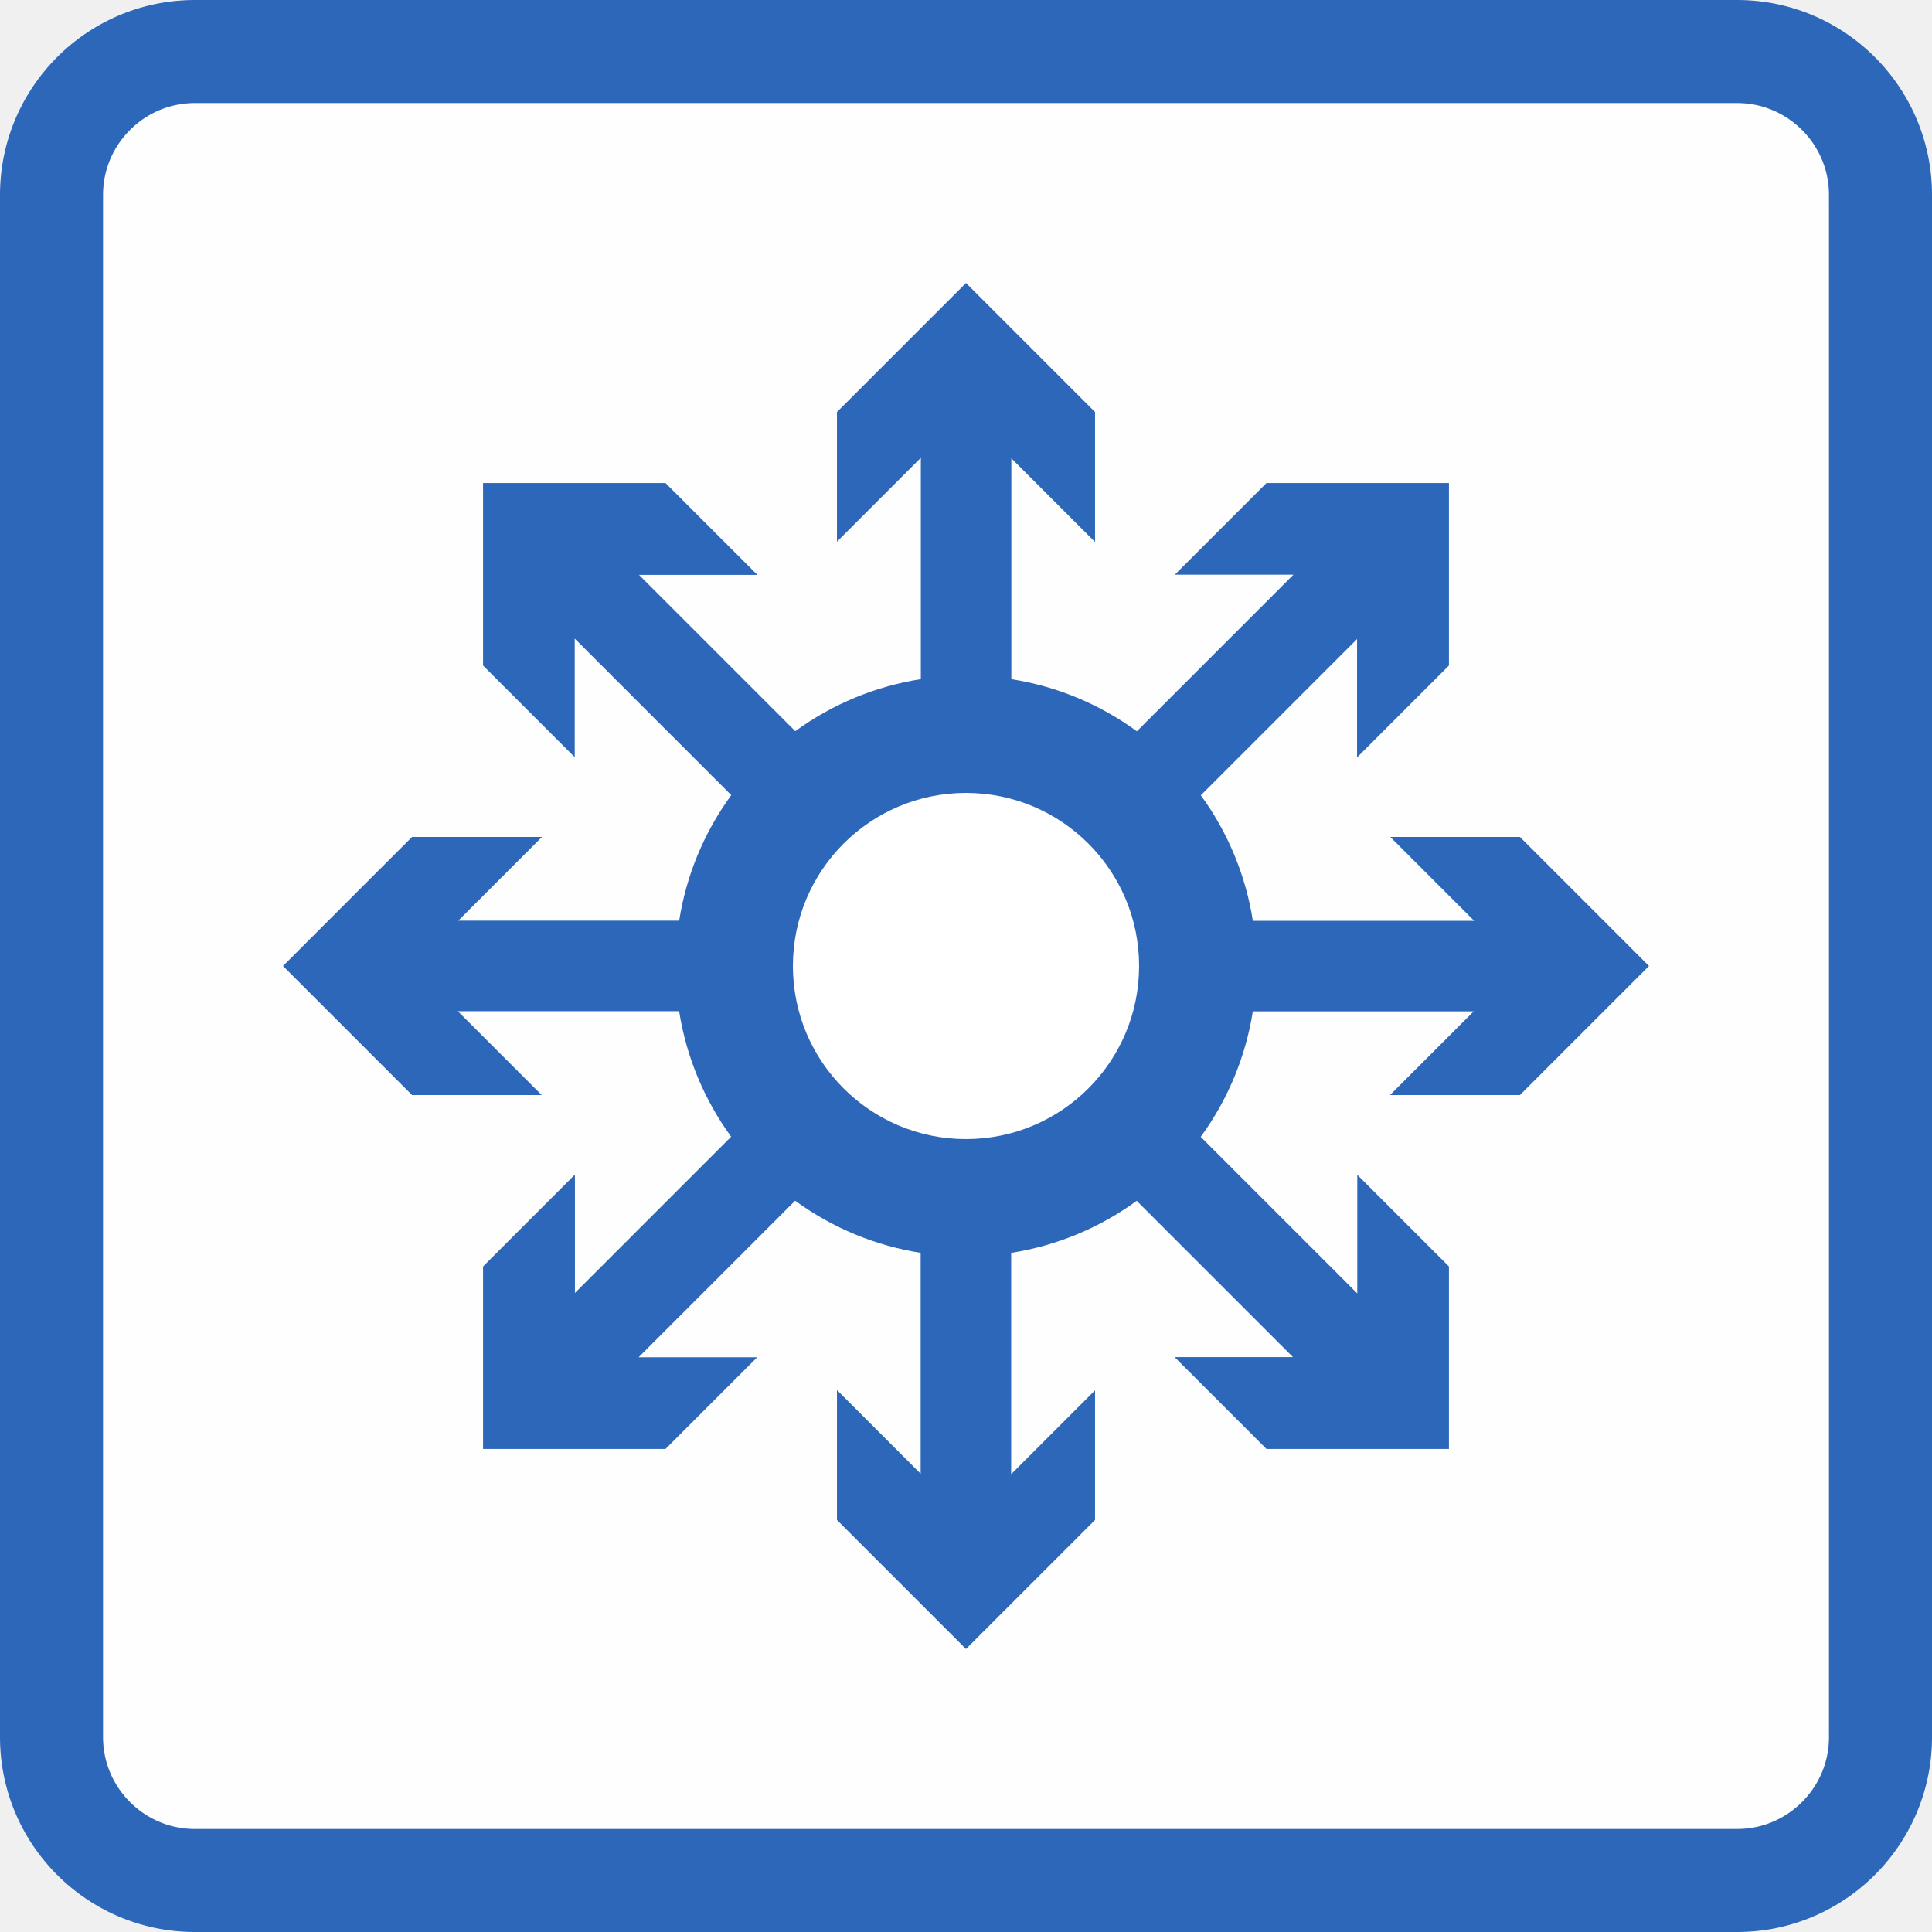
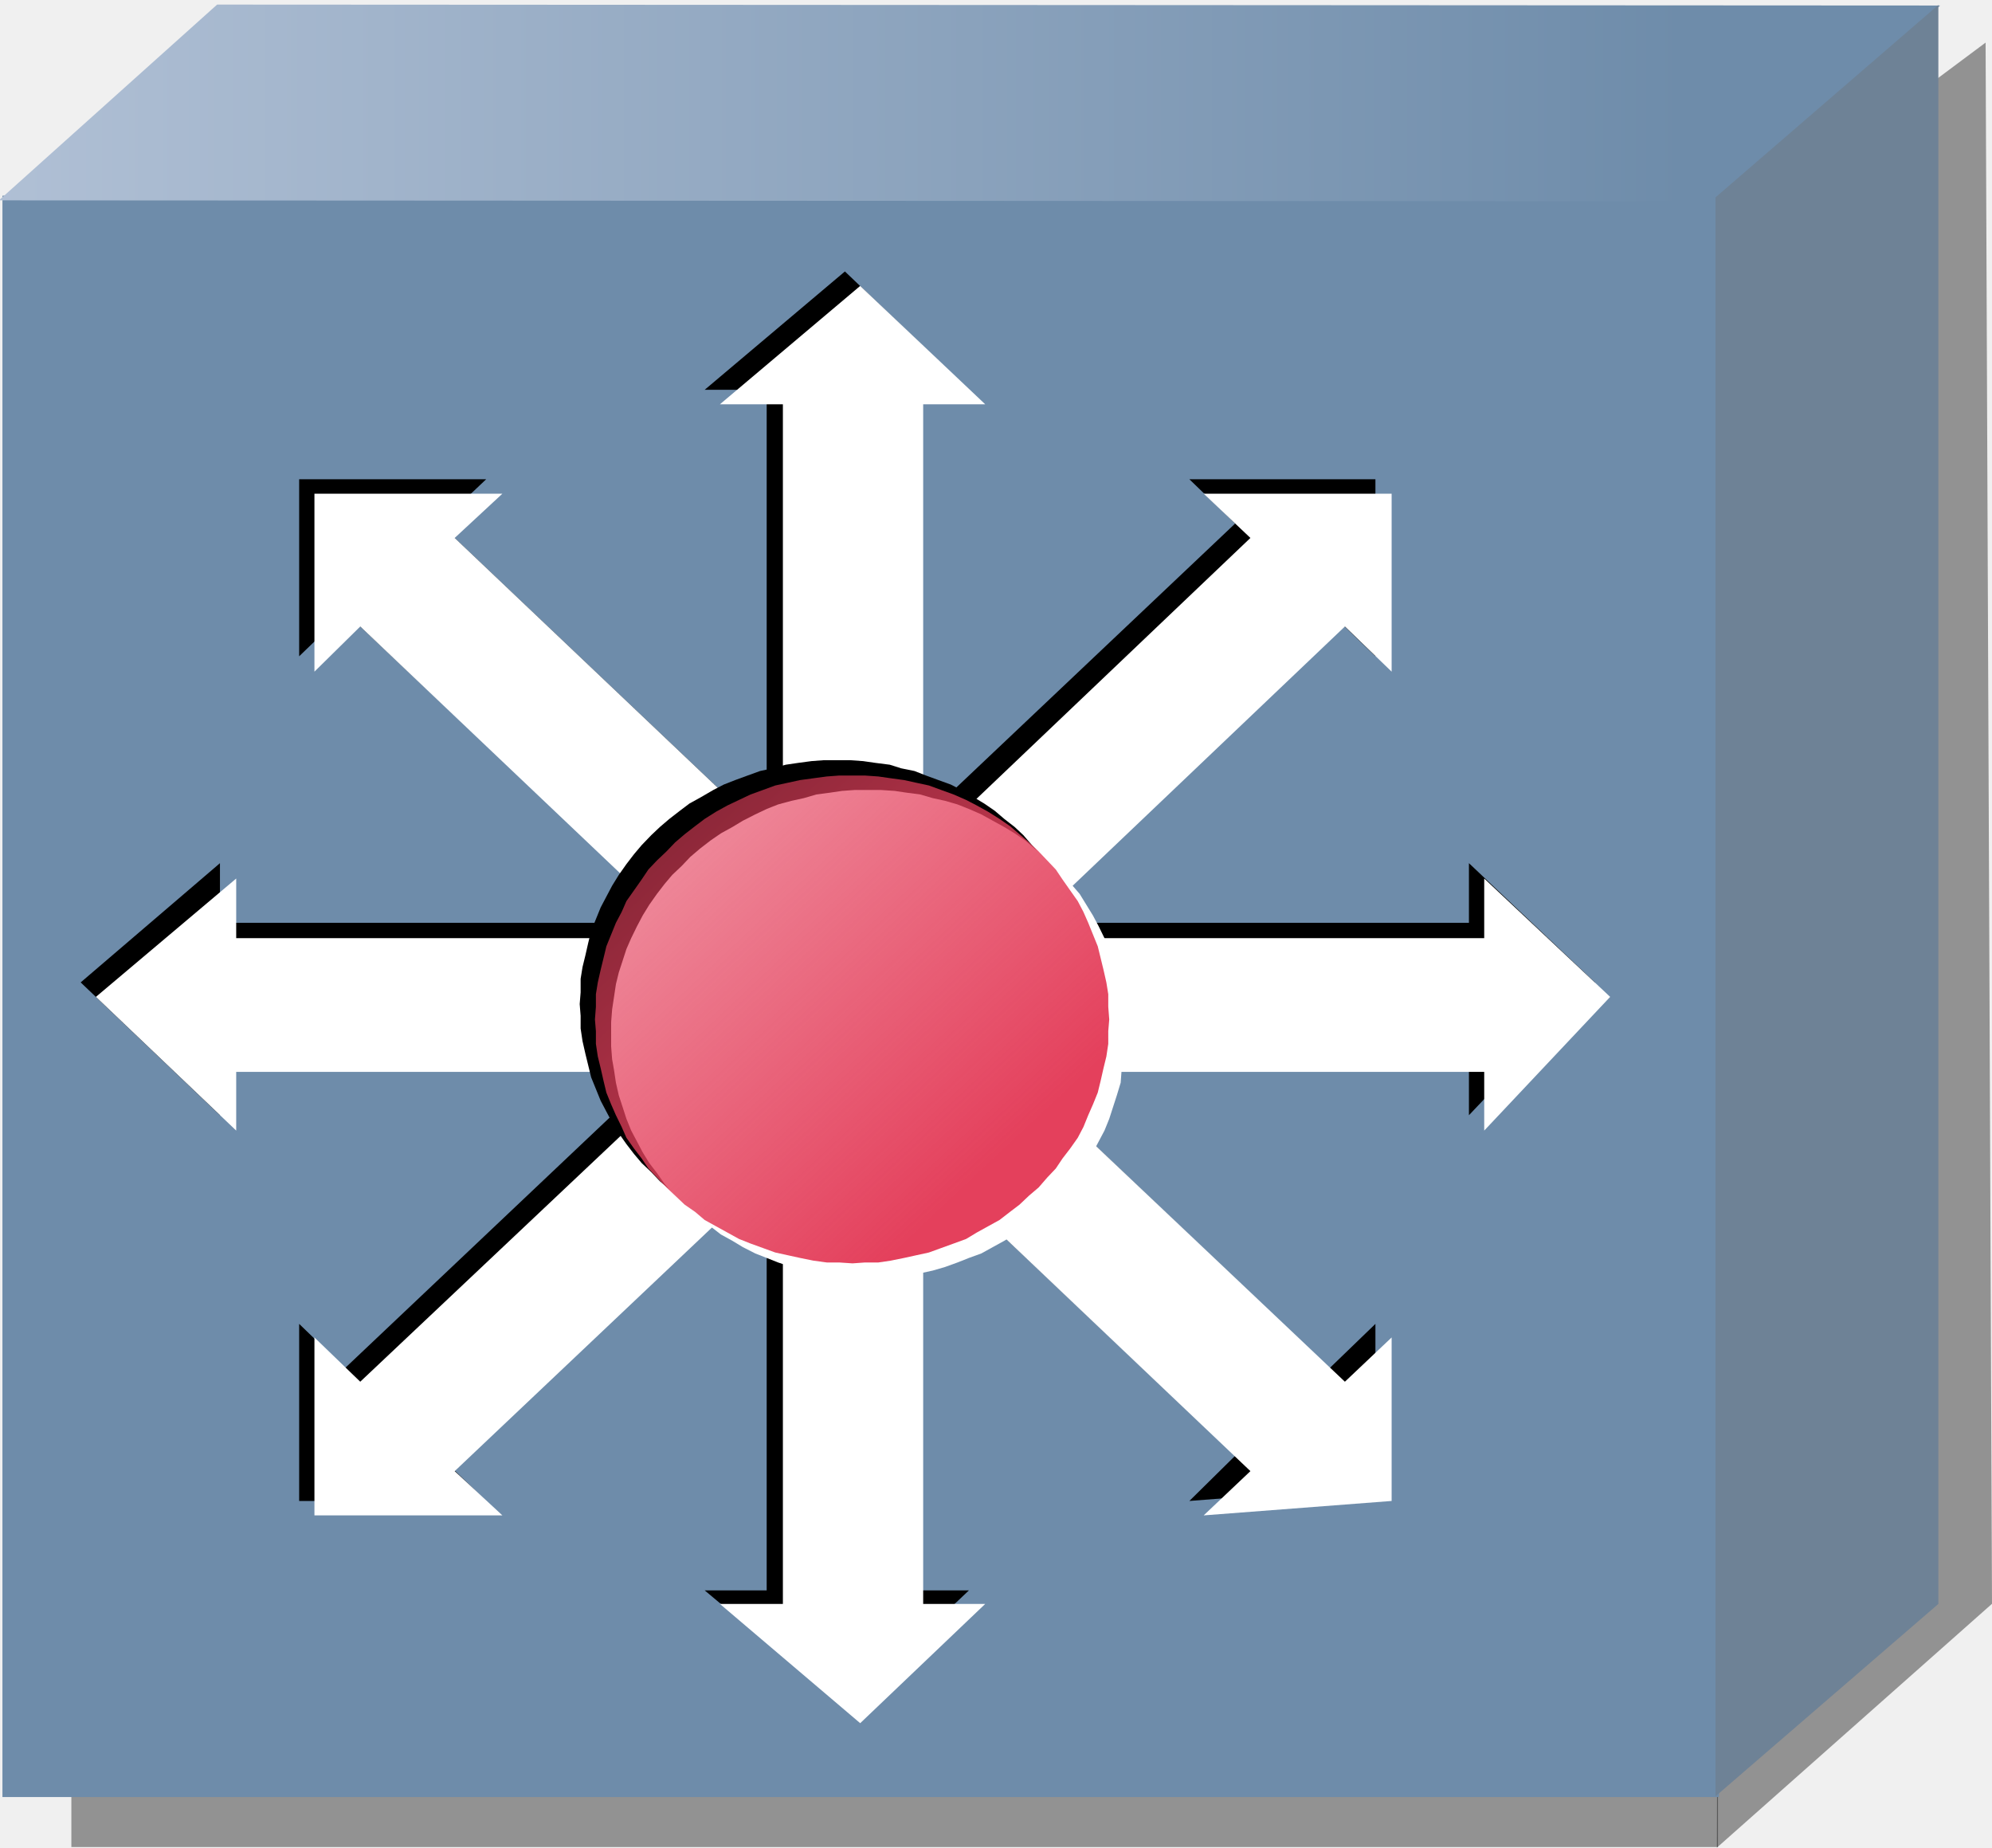
- <svg xmlns="http://www.w3.org/2000/svg" width="60" height="60" viewBox="0 0 300 300" xml:space="preserve" style="fill-rule:evenodd;clip-rule:evenodd;stroke-linejoin:round;stroke-miterlimit:1.414">
-   <path d="M300 30.271C300 13.564 286.436 0 269.729 0H30.271C13.564 0 0 13.564 0 30.271v239.458C0 286.436 13.564 300 30.271 300h239.458C286.436 300 300 286.436 300 269.729V30.271Z" style="fill:#fffefe" />
-   <path d="m269.925.001.195.001.39.008.195.005.194.007.194.008.193.009.386.022.193.013.192.014.192.016.191.016.192.018.191.018.19.02.38.044.19.023.189.025.188.026.189.027.188.028.187.029.188.031.186.031.187.033.186.034.186.035.185.036.185.037.368.078.184.041.183.042.183.043.182.043.364.092.181.047.18.048.181.05.179.05.18.052.179.052.178.054.178.055.177.056.177.057.177.058.176.059.175.06.175.061.175.062.174.063.174.064.173.066.172.066.172.067.172.068.171.07.17.07.17.071.17.073.169.073.168.074.168.076.167.076.167.077.332.158.165.08.165.081.164.083.163.083.163.084.162.085.162.086.161.087.161.088.16.088.159.09.159.091.316.184.157.094.156.094.156.095.155.096.308.196.306.198.152.101.302.204.15.104.149.104.149.105.148.106.294.214.146.109.145.109.145.111.144.111.143.112.143.113.142.113.282.23.139.116.14.117.276.236.137.12.136.12.135.121.135.122.134.122.134.124.132.124.132.125.131.125.26.254.129.128.128.129.254.26.125.131.125.132.124.132.124.134.122.134.122.135.121.135.12.136.12.137.236.276.117.14.116.139.23.282.113.142.113.143.112.143.111.144.111.145.109.145.109.146.214.294.106.148.105.149.104.149.104.15.204.302.101.152.198.306.196.308.096.155.095.156.094.156.094.157.184.316.091.159.09.159.088.16.088.161.087.161.086.162.085.162.084.163.083.163.083.164.081.165.08.165.158.332.077.167.076.167.076.168.074.168.073.169.073.17.071.17.07.17.07.171.068.172.067.172.066.172.066.173.064.174.063.174.062.175.061.175.06.175.059.176.058.177.057.177.056.177.055.178.054.178.052.179.052.18.05.179.05.181.048.18.047.181.092.364.043.182.043.183.042.183.041.184.078.368.037.185.036.185.035.186.034.186.033.187.031.186.031.188.029.187.028.188.027.189.026.188.025.189.023.19.044.38.02.19.018.191.018.192.016.191.016.192.014.192.013.193.022.386.009.193.008.194.007.194.005.195.008.39.002.391v239.458l-.001.196-.001.195-.004.195-.004.195-.005.195-.007.194-.008.194-.009.193-.011.193-.011.193-.013.193-.014.192-.016.192-.016.191-.018.192-.018.191-.02.19-.022.19-.022.19-.023.19-.025.189-.026.188-.027.189-.028.188-.029.187-.031.188-.031.186-.033.187-.034.186-.035.186-.036.185-.037.185-.039.184-.039.184-.041.184-.042.183-.043.183-.043.182-.046.182-.046.182-.047.181-.048.18-.05.181-.05.179-.052.18-.052.179-.054.178-.055.178-.056.177-.057.177-.058.177-.059.176-.06.175-.061.175-.062.175-.063.174-.064.174-.066.173-.066.172-.067.172-.068.172-.07.171-.07.17-.071.17-.073.17-.073.169-.074.168-.076.168-.076.167-.077.167-.079.166-.079.166-.08.165-.081.165-.083.164-.083.163-.084.163-.085.162-.086.162-.087.161-.088.161-.088.16-.09.159-.091.159-.092.158-.092.158-.094.157-.094.156-.095.156-.096.155-.098.154-.098.154-.099.153-.099.153-.101.152-.102.151-.102.151-.104.15-.104.149-.105.149-.106.148-.107.147-.107.147-.109.146-.109.145-.111.145-.111.144-.112.143-.113.143-.113.142-.115.141-.115.141-.116.139-.117.14-.118.138-.118.138-.12.137-.12.136-.121.135-.122.135-.122.134-.124.134-.124.132-.125.132-.125.131-.127.13-.127.13-.128.129-.129.128-.13.127-.13.127-.131.125-.132.125-.132.124-.134.124-.134.122-.135.122-.135.121-.136.12-.137.12-.138.118-.138.118-.14.117-.139.116-.141.115-.141.115-.142.113-.143.113-.143.112-.144.111-.145.111-.145.109-.146.109-.147.107-.147.107-.148.106-.149.105-.149.104-.15.104-.151.102-.151.102-.152.101-.153.099-.153.099-.154.098-.154.098-.155.096-.156.095-.156.094-.157.094-.158.092-.158.092-.159.091-.159.09-.16.088-.161.088-.161.087-.162.086-.162.085-.163.084-.163.083-.164.083-.165.081-.165.08-.166.079-.166.079-.167.077-.167.076-.168.076-.168.074-.169.073-.17.073-.17.071-.17.07-.171.07-.172.068-.172.067-.172.066-.173.066-.174.064-.174.063-.175.062-.175.061-.175.06-.176.059-.177.058-.177.057-.177.056-.178.055-.178.054-.179.052-.18.052-.179.05-.181.05-.18.048-.181.047-.182.046-.182.046-.182.043-.183.043-.183.042-.184.041-.184.039-.184.039-.185.037-.185.036-.186.035-.186.034-.187.033-.186.031-.188.031-.187.029-.188.028-.189.027-.188.026-.189.025-.19.023-.19.022-.19.022-.19.02-.191.018-.192.018-.191.016-.192.016-.192.014-.193.013-.193.011-.193.011-.193.009-.194.008-.194.007-.195.005-.195.004-.195.004-.195.001-.196.001H30.271l-.196-.001-.195-.001-.195-.004-.195-.004-.195-.005-.194-.007-.194-.008-.193-.009-.193-.011-.193-.011-.193-.013-.192-.014-.192-.016-.191-.016-.192-.018-.191-.018-.19-.02-.19-.022-.19-.022-.19-.023-.189-.025-.188-.026-.189-.027-.188-.028-.187-.029-.188-.031-.186-.031-.187-.033-.186-.034-.186-.035-.185-.036-.185-.037-.184-.039-.184-.039-.184-.041-.183-.042-.183-.043-.182-.043-.182-.046-.182-.046-.181-.047-.18-.048-.181-.05-.179-.05-.18-.052-.179-.052-.178-.054-.178-.055-.177-.056-.177-.057-.177-.058-.176-.059-.175-.06-.175-.061-.175-.062-.174-.063-.174-.064-.173-.066-.172-.066-.172-.067-.172-.068-.171-.07-.17-.07-.17-.071-.17-.073-.169-.073-.168-.074-.168-.076-.167-.076-.167-.077-.166-.079-.166-.079-.165-.08-.165-.081-.164-.083-.163-.083-.163-.084-.162-.085-.162-.086-.161-.087-.161-.088-.16-.088-.159-.09-.159-.091-.158-.092-.158-.092-.157-.094-.156-.094-.156-.095-.155-.096-.154-.098-.154-.098-.153-.099-.153-.099-.152-.101-.151-.102-.151-.102-.15-.104-.149-.104-.149-.105-.148-.106-.147-.107-.147-.107-.146-.109-.145-.109-.145-.111-.144-.111-.143-.112-.143-.113-.142-.113-.141-.115-.141-.115-.139-.116-.14-.117-.138-.118-.138-.118-.137-.12-.136-.12-.135-.121-.135-.122-.134-.122-.134-.124-.132-.124-.132-.125-.131-.125-.13-.127-.13-.127-.129-.128-.128-.129-.127-.13-.127-.13-.125-.131-.125-.132-.124-.132-.124-.134-.122-.134-.122-.135-.121-.135-.12-.136-.12-.137-.118-.138-.118-.138-.117-.14-.116-.139-.115-.141-.115-.141-.113-.142-.113-.143-.112-.143-.111-.144-.111-.145-.109-.145-.109-.146-.107-.147-.107-.147-.106-.148-.105-.149-.104-.149-.104-.15-.102-.151-.102-.151-.101-.152-.099-.153-.099-.153-.098-.154-.098-.154-.096-.155-.095-.156-.094-.156-.094-.157-.092-.158-.092-.158-.091-.159-.09-.159-.088-.16-.088-.161-.087-.161-.086-.162-.085-.162-.084-.163-.083-.163-.083-.164-.081-.165-.08-.165-.079-.166-.079-.166-.077-.167-.076-.167-.076-.168-.074-.168-.073-.169-.073-.17-.071-.17-.07-.17-.07-.171-.068-.172-.067-.172-.066-.172-.066-.173-.064-.174-.063-.174-.062-.175-.061-.175-.06-.175-.059-.176-.058-.177-.057-.177-.056-.177-.055-.178-.054-.178-.052-.179-.052-.18-.05-.179-.05-.181-.048-.18-.047-.181-.046-.182-.046-.182-.043-.182-.043-.183-.042-.183-.041-.184-.039-.184-.039-.184-.037-.185-.036-.185-.035-.186-.034-.186-.033-.187-.031-.186-.031-.188-.029-.187-.028-.188-.027-.189-.026-.188-.025-.189-.023-.19-.022-.19-.022-.19-.02-.19-.018-.191-.018-.192-.016-.191-.016-.192-.014-.192-.013-.193-.011-.193-.011-.193-.009-.193-.008-.194-.007-.194-.005-.195-.004-.195-.004-.195-.001-.195-.001-.196V30.271l.001-.196.001-.195.004-.195.004-.195.005-.195.007-.194.008-.194.009-.193.011-.193.011-.193.013-.193.014-.192.016-.192.016-.191.018-.192.018-.191.02-.19.022-.19.022-.19.023-.19.025-.189.026-.188.027-.189.028-.188.029-.187.031-.188.031-.186.033-.187.034-.186.035-.186.036-.185.037-.185.039-.184.039-.184.041-.184.042-.183.043-.183.043-.182.046-.182.046-.182.047-.181.048-.18.05-.181.05-.179.052-.18.052-.179.054-.178.055-.178.056-.177.057-.177.058-.177.059-.176.06-.175.061-.175.062-.175.063-.174.064-.174.066-.173.066-.172.067-.172.068-.172.07-.171.07-.17.071-.17.073-.17.073-.169.074-.168.076-.168.076-.167.077-.167.079-.166.079-.166.08-.165.081-.165.083-.164.083-.163.084-.163.085-.162.086-.162.087-.161.088-.161.088-.16.09-.159.091-.159.092-.158.092-.158.094-.157.094-.156.095-.156.096-.155.098-.154.098-.154.099-.153.099-.153.101-.152.102-.151.102-.151.104-.15.104-.149.105-.149.106-.148.107-.147.107-.147.109-.146.109-.145.111-.145.111-.144.112-.143.113-.143.113-.142.115-.141.115-.141.116-.139.117-.14.118-.138.118-.138.12-.137.12-.136.121-.135.122-.135.122-.134.124-.134.124-.132.125-.132.125-.131.127-.13.127-.13.128-.129.129-.128.13-.127.13-.127.131-.125.132-.125.132-.124.134-.124.134-.122.135-.122.135-.121.136-.12.137-.12.138-.118.138-.118.14-.117.139-.116.141-.115.141-.115.142-.113.143-.113.143-.112.144-.111.145-.111.145-.109.146-.109.147-.107.147-.107.148-.106.149-.105.149-.104.15-.104.151-.102.151-.102.152-.101.153-.099.153-.099.154-.098.154-.098.155-.096.156-.095.156-.094.157-.094.158-.092.158-.092.159-.091.159-.09.16-.088.161-.088.161-.087.162-.086.162-.085.163-.084.163-.083.164-.083.165-.081.165-.08.166-.079.166-.079.167-.077.167-.076.168-.076.168-.074.169-.073.17-.073.17-.071.17-.07.171-.07.172-.068.172-.067.172-.066.173-.066.174-.064.174-.063.175-.062.175-.061.175-.06.176-.059.177-.058.177-.057.177-.056.178-.055.178-.054.179-.052.18-.052.179-.05.181-.05.18-.048.181-.047.182-.046.182-.046.182-.043.183-.043.183-.042.184-.041.184-.039.184-.039.185-.037.185-.036.186-.035.186-.034.187-.033.186-.031.188-.031.187-.029.188-.028.189-.027.188-.026.189-.025.19-.023.19-.022.19-.022.19-.02.191-.018.192-.018.191-.016.192-.016.192-.014.193-.013.193-.011.193-.011.193-.009.194-.008.194-.007.195-.005.195-.004.195-.004.195-.001.196-.001h239.458l.196.001ZM30.296 16h-.12l-.093.001-.094.002-.093.002-.093.002-.093.004-.093.004-.092.004-.092.005-.092.005-.091.007-.091.006-.091.007-.091.008-.091.009-.09.008-.09.01-.09.01-.089.01-.089.011-.09.012-.088.012-.089.013-.088.013-.088.014-.088.014-.088.015-.087.015-.088.016-.087.017-.086.017-.087.017-.086.018-.086.018-.086.019-.086.02-.085.02-.085.021-.085.021-.085.021-.085.022-.084.023-.084.023-.084.023-.084.025-.084.024-.083.025-.083.026-.083.026-.082.026-.083.028-.082.027-.082.028-.082.029-.081.029-.082.029-.081.03-.081.031-.081.031-.08.031-.08.032-.08.033-.08.033-.08.033-.079.034-.079.034-.079.035-.079.035-.078.036-.078.036-.078.037-.078.037-.078.038-.077.038-.077.039-.077.039-.076.039-.077.04-.076.041-.076.041-.075.041-.075.042-.075.042-.075.043-.075.043-.074.044-.074.044-.074.044-.073.045-.073.046-.073.045-.073.047-.072.046-.073.048-.071.047-.072.048-.071.049-.071.049-.071.049-.07.05-.07.05-.07.051-.07.051-.069.051-.069.052-.068.052-.069.053-.068.053-.067.053-.068.054-.067.055-.066.054-.067.056-.066.055-.066.056-.065.056-.065.057-.065.057-.064.058-.064.057-.064.059-.063.058-.063.059-.063.06-.062.06-.062.06-.062.06-.061.061-.061.061-.06.062-.06.062-.06.062-.06.063-.059.063-.058.063-.059.064-.057.064-.058.064-.057.065-.057.065-.056.065-.056.066-.055.066-.056.067-.054.066-.055.067-.054.068-.053.067-.053.068-.053.069-.052.068-.052.069-.051.069-.051.07-.051.07-.05.07-.05.07-.049.071-.049.071-.049.071-.048.072-.047.071-.048.073-.046.072-.047.073-.045.073-.046.073-.045.073-.044.074-.044.074-.044.074-.043.075-.043.075-.042.075-.042.075-.041.075-.041.076-.041.076-.04.077-.039.076-.039.077-.039.077-.038.077-.038.078-.037.078-.037.078-.036.078-.036.078-.035.079-.035.079-.034.079-.034.079-.033.08-.033.08-.033.08-.032.08-.031.08-.031.081-.031.081-.03.081-.029.082-.029.081-.029.082-.028.082-.027.082-.028.083-.026.082-.026.083-.026.083-.025.083-.024.084-.025.084-.023.084-.023.084-.023.084-.022.085-.021.085-.021.085-.021.085-.02.085-.02.086-.019.086-.018.086-.018.086-.017.087-.017.086-.017.087-.016.088-.015.087-.015.088-.014.088-.014.088-.013.088-.013.089-.012.088-.012.09-.011.089-.01.089-.01.09-.01.09-.008.09-.009.091-.008.091-.007.091-.006.091-.007.091-.005.092-.005.092-.004.092-.004.093-.004.093-.002.093-.002.093-.002.094-.001.093v239.648l.001.093.004.187.002.093.008.186.004.092.01.184.007.091.006.091.007.091.008.091.009.091.008.09.02.18.01.089.011.089.012.09.012.088.013.089.013.088.028.176.015.088.015.087.016.087.051.261.018.086.019.086.018.086.02.086.02.085.021.085.021.086.021.084.022.085.069.252.025.084.024.084.025.083.078.249.028.082.027.082.028.082.029.082.029.081.029.082.03.081.062.162.031.08.032.08.099.24.034.08.034.078.07.158.072.156.074.156.038.078.038.077.117.231.04.076.04.075.041.076.042.077.042.074.042.075.043.075.043.074.044.075.088.148.09.146.047.074.092.144.048.073.048.072.047.071.049.071.048.071.05.071.05.07.05.071.051.069.05.069.052.07.052.069.052.068.053.069.053.068.053.067.055.068.054.067.055.067.054.065.056.067.056.066.056.065.114.13.057.064.058.064.118.128.059.062.058.062.061.064.06.061.06.062.122.122.062.061.061.059.126.12.063.059.063.058.064.059.064.057.064.058.13.114.065.056.066.056.066.055.067.056.066.054.068.055.067.054.067.053.136.106.068.052.07.052.069.052.069.05.071.051.14.1.071.05.071.048.071.049.071.048.073.047.072.048.072.047.072.045.073.046.074.046.073.045.074.044.074.045.148.086.076.043.074.042.075.042.152.082.077.041.076.04.077.039.076.04.231.114.078.037.078.036.079.037.079.036.156.07.079.034.08.034.081.034.078.032.081.033.081.032.079.031.162.062.082.03.081.029.08.029.083.029.164.056.083.027.164.052.085.026.083.025.082.024.084.024.085.024.168.046.085.022.086.022.083.02.086.021.085.02.085.019.087.02.172.036.086.017.088.017.087.017.087.016.174.03.088.014.089.014.176.026.091.012.088.012.089.011.089.01.18.02.09.008.09.009.091.008.184.014.091.006.09.005.093.005.093.004.092.004.093.004.092.002.188.004.093.001h239.648l.093-.001.094-.002.094-.002.092-.002.093-.004.092-.004.093-.004.093-.005.09-.005.091-.006.092-.007.092-.007.091-.008.09-.009.09-.008.09-.01.09-.01.089-.01.089-.011.088-.012.091-.012.088-.013.088-.013.089-.014.088-.014.087-.015.087-.015.087-.016.087-.017.088-.017.086-.017.086-.018.086-.018.087-.02.085-.019.085-.02.086-.021.084-.02.085-.022.085-.022.084-.023.084-.023.085-.024.084-.024.082-.024.083-.025.085-.026.082-.026.082-.026.083-.028.082-.027.082-.028.082-.029.081-.029.081-.029.082-.03.081-.031.081-.031.079-.031.081-.032.081-.033.078-.032.081-.034.081-.034.077-.034.078-.035.079-.035.079-.036.079-.036.078-.037.078-.037.077-.038.076-.038.078-.039.077-.039.076-.039.077-.04.075-.04.076-.041.077-.043.074-.041.075-.042.076-.043.074-.043.074-.043.074-.045.074-.044.073-.045.073-.046.074-.046.072-.045.071-.047.074-.048.072-.048.071-.047.071-.049.07-.048.072-.05.07-.05.071-.05.07-.051.068-.05.07-.052.07-.053.067-.051.069-.053.068-.053.067-.053.067-.054.068-.055.067-.055.065-.054.067-.057.066-.055.065-.056.065-.057.064-.057.065-.058.064-.057.064-.059.064-.059.062-.058.063-.06.063-.06.061-.059.062-.061.061-.061.061-.061.061-.062.059-.061.06-.063.06-.063.058-.062.059-.064.059-.064.057-.064.058-.065.057-.064.057-.065.056-.065.055-.066.057-.067.054-.065.055-.067.055-.068.054-.067.053-.067.053-.068.053-.069.051-.067.053-.07.052-.07.05-.068.051-.07.05-.071.05-.07.05-.072.048-.07.049-.071.047-.071.048-.072.048-.074.047-.071.045-.072.046-.074.046-.073.045-.073.044-.074.045-.074.043-.074.043-.074.043-.076.042-.075.041-.074.043-.077.041-.076.04-.075.04-.077.039-.076.039-.077.039-.078.038-.076.038-.077.037-.078.037-.078.036-.079.036-.079.035-.079.035-.078.034-.077.034-.081.034-.081.032-.078.033-.081.032-.081.031-.079.031-.081.031-.081.03-.082.029-.081.029-.081.029-.082.028-.082.027-.082.028-.083.026-.082.026-.082.026-.085.025-.083.024-.082.024-.084.024-.085.023-.084.023-.084.022-.085.022-.085.02-.084.021-.086.02-.085.019-.085.02-.087.018-.086.018-.086.017-.086.017-.088.017-.087.016-.087.015-.087.015-.087.014-.088.014-.089.013-.088.013-.088.012-.091.012-.088.011-.089.01-.089.01-.09.01-.09.008-.09.009-.09.008-.091.007-.092.007-.092.006-.091.005-.09.005-.093.004-.093.004-.092.004-.093.002-.092.002-.094.002-.094.001-.093V30.176l-.001-.093-.002-.094-.002-.094-.002-.092-.004-.093-.004-.092-.004-.093-.005-.093-.005-.09-.006-.091-.007-.092-.007-.092-.008-.091-.009-.09-.008-.09-.01-.09-.01-.09-.01-.089-.011-.089-.012-.088-.012-.091-.013-.088-.013-.088-.014-.089-.014-.088-.015-.087-.015-.087-.016-.087-.017-.087-.017-.088-.017-.086-.018-.086-.018-.086-.02-.087-.019-.085-.02-.085-.021-.086-.02-.083-.022-.086-.022-.085-.023-.084-.023-.084-.024-.085-.024-.084-.024-.082-.025-.083-.026-.085-.026-.082-.026-.082-.027-.083-.028-.082-.028-.082-.029-.083-.029-.08-.029-.081-.03-.082-.031-.081-.031-.081-.031-.079-.032-.081-.033-.081-.032-.078-.034-.081-.034-.08-.034-.079-.035-.078-.035-.078-.036-.079-.037-.079-.036-.078-.037-.078-.038-.077-.038-.077-.038-.077-.04-.076-.039-.077-.04-.076-.041-.077-.041-.076-.041-.076-.042-.075-.042-.074-.043-.076-.043-.074-.043-.074-.045-.074-.044-.074-.045-.073-.046-.074-.046-.073-.045-.072-.047-.072-.048-.072-.047-.073-.048-.071-.049-.071-.048-.071-.05-.071-.05-.07-.05-.07-.051-.071-.05-.069-.052-.069-.052-.07-.052-.068-.053-.068-.053-.068-.053-.067-.054-.067-.055-.068-.054-.066-.056-.067-.055-.066-.056-.066-.056-.065-.057-.065-.057-.065-.058-.064-.057-.064-.059-.064-.058-.063-.059-.063-.06-.063-.06-.063-.059-.061-.061-.062-.061-.061-.061-.061-.062-.06-.061-.06-.064-.061-.062-.058-.062-.059-.064-.059-.064-.059-.064-.058-.064-.057-.065-.057-.065-.057-.065-.056-.066-.056-.067-.056-.065-.054-.067-.055-.067-.054-.068-.055-.067-.053-.068-.053-.069-.053-.068-.052-.069-.052-.07-.052-.069-.05-.069-.051-.071-.05-.07-.05-.071-.05-.071-.048-.071-.049-.071-.047-.072-.048-.073-.048-.072-.046-.072-.046-.074-.047-.073-.045-.073-.045-.074-.044-.074-.044-.075-.044-.074-.043-.075-.043-.075-.042-.074-.042-.077-.042-.076-.041-.075-.04-.076-.04-.077-.039-.077-.039-.077-.039-.077-.038-.078-.038-.078-.037-.078-.037-.078-.036-.078-.036-.079-.035-.079-.035-.078-.034-.08-.034-.08-.033-.08-.033-.08-.033-.08-.032-.08-.031-.081-.031-.081-.031-.081-.03-.082-.029-.081-.029-.082-.029-.082-.028-.082-.027-.082-.028-.083-.026-.083-.026-.083-.026-.083-.025-.084-.024-.084-.025-.084-.023-.084-.023-.084-.023-.085-.022-.084-.021-.086-.021-.085-.021-.085-.02-.086-.02-.086-.018-.086-.019-.086-.018-.087-.017-.087-.017-.087-.017-.087-.016-.087-.015-.088-.015-.088-.014-.088-.014-.088-.013-.089-.013-.088-.012-.09-.012-.089-.011-.089-.01-.09-.01-.09-.01-.09-.008-.091-.009-.091-.008-.091-.007-.091-.006-.091-.007-.092-.005-.092-.005-.092-.004-.093-.004-.093-.004-.093-.002-.093-.002-.094-.002-.093-.001H30.296Z" style="fill:#2d67b9" />
-   <g>
-     <path d="M142.23 100.647V62.571l-14.43 14.43V54.695l22.2-22.2 22.2 22.2v22.354L157.801 62.65v38.002a49.701 49.701 0 0 1 21.594 8.964l26.933-26.932h-20.407l15.772-15.772h31.395v31.395l-15.806 15.806V93.75l-26.88 26.88a49.704 49.704 0 0 1 8.951 21.6h38.076l-14.43-14.43h22.306l22.2 22.2-22.2 22.2h-22.354l14.399-14.399h-38.002a49.701 49.701 0 0 1-8.964 21.594l26.932 26.933v-20.407l15.772 15.772v31.395h-31.395l-15.806-15.806h20.363l-26.88-26.88a49.704 49.704 0 0 1-21.6 8.951v38.076l14.43-14.43v22.306l-22.2 22.2-22.2-22.2v-22.354l14.399 14.399v-38.002a49.701 49.701 0 0 1-21.594-8.964l-26.933 26.932h20.407l-15.772 15.772H66.912v-31.395l15.806-15.806v20.363l26.88-26.88a49.704 49.704 0 0 1-8.951-21.6H62.571l14.43 14.43H54.695l-22.2-22.2 22.2-22.2h22.354L62.65 142.199h38.002a49.701 49.701 0 0 1 8.964-21.594L82.684 93.672v20.407L66.912 98.307V66.912h31.395l15.806 15.806H93.75l26.88 26.88a49.704 49.704 0 0 1 21.6-8.951Zm7.77 20.142c16.122 0 29.211 13.089 29.211 29.211S166.122 179.211 150 179.211 120.789 166.122 120.789 150s13.089-29.211 29.211-29.211Z" style="fill:#2d67b9" transform="matrix(.90255 0 0 .90255 14.617 14.617)" />
-     <circle cx="150" cy="150" r="26.877" style="fill:#fff" />
-   </g>
+ <svg xmlns="http://www.w3.org/2000/svg" xmlns:xlink="http://www.w3.org/1999/xlink" id="svg1998" width="51.359" height="47.631" version="1.0">
+   <defs id="defs2001">
+     <linearGradient id="linearGradient10123">
+       <stop style="stop-color:#e4405c;stop-opacity:1;" offset="0" id="stop10125" />
+       <stop style="stop-color:#e4405c;stop-opacity:0;" offset="1" id="stop10127" />
+     </linearGradient>
+     <linearGradient id="linearGradient8331">
+       <stop style="stop-color:#6e8caa;stop-opacity:1;" offset="0" id="stop8333" />
+       <stop style="stop-color:#cfd8e9;stop-opacity:1;" offset="1" id="stop8335" />
+     </linearGradient>
+     <linearGradient id="linearGradient6603">
+       <stop style="stop-color:#506eaa;stop-opacity:1;" offset="0" id="stop6605" />
+       <stop style="stop-color:#506eaa;stop-opacity:0;" offset="1" id="stop6607" />
+     </linearGradient>
+     <linearGradient id="linearGradient6587">
+       <stop style="stop-color:#506eaa;stop-opacity:1;" offset="0" id="stop6589" />
+       <stop style="stop-color:#506eaa;stop-opacity:0;" offset="1" id="stop6591" />
+     </linearGradient>
+     <marker orient="auto" refY="0" refX="0" id="Arrow2Lstart" style="overflow:visible">
+       <path id="path11918" style="font-size:12px;fill-rule:evenodd;stroke-width:0.625;stroke-linejoin:round" d="M 8.719,4.034 L -2.207,0.016 L 8.719,-4.002 C 6.973,-1.63 6.983,1.616 8.719,4.034 z " transform="matrix(1.1,0,0,1.1,1.1,0)" />
+     </marker>
+     <marker orient="auto" refY="0" refX="0" id="Arrow1Send" style="overflow:visible">
+       <path id="path11921" d="M 0,0 L 5,-5 L -12.5,0 L 5,5 L 0,0 z " style="fill-rule:evenodd;stroke:black;stroke-width:1pt;marker-start:none" transform="matrix(-0.2,0,0,-0.2,-1.2,0)" />
+     </marker>
+     <marker orient="auto" refY="0" refX="0" id="Arrow1Lstart" style="overflow:visible">
+       <path id="path11936" d="M 0,0 L 5,-5 L -12.5,0 L 5,5 L 0,0 z " style="fill-rule:evenodd;stroke:black;stroke-width:1pt;marker-start:none" transform="matrix(0.8,0,0,0.8,10,0)" />
+     </marker>
+     <linearGradient xlink:href="#linearGradient6587" id="linearGradient6593" x1="3.956" y1="0.643" x2="-1.266" y2="0.627" gradientUnits="userSpaceOnUse" gradientTransform="matrix(1.060042,0,0,1.074658,-3.942481e-3,-0.356572)" />
+     <linearGradient xlink:href="#linearGradient6603" id="linearGradient6609" x1="2.28" y1="1.452" x2="-0.413" y2="1.465" gradientUnits="userSpaceOnUse" gradientTransform="matrix(1.060042,0,0,1.074658,-3.942482e-3,-0.356572)" />
+     <linearGradient xlink:href="#linearGradient8331" id="linearGradient8337" x1="2.118" y1="0.306" x2="-0.495" y2="0.306" gradientUnits="userSpaceOnUse" gradientTransform="matrix(1.117962,0,0,1.035008,-4.0973e-2,-6.788682e-3)" />
+     <linearGradient xlink:href="#linearGradient10123" id="linearGradient9177" gradientUnits="userSpaceOnUse" gradientTransform="matrix(24.60013,0,0,23.28831,-8.547546,-4.529349)" x1="1.399" y1="1.471" x2="0.5" y2="0.564" />
+     <linearGradient xlink:href="#linearGradient8331" id="linearGradient9199" gradientUnits="userSpaceOnUse" gradientTransform="matrix(24.66633,1.3331909e-2,-1.2883406e-2,23.70875,-8.656314,-4.631627)" x1="2.118" y1="0.306" x2="-0.495" y2="0.306" />
+   </defs>
+   <path id="path11907" d="M 1.84,44.566 L 1.84,47.616 L 44.294,47.616 L 44.294,44.566 L 1.84,44.566" style="fill:#000000;fill-opacity:0.392;stroke:none;stroke-width:0.001" />
+   <path id="path11020" d="M 44.371,6.185 L 51.194,1.098 L 51.359,41.345 L 44.266,47.631 L 44.371,6.185" style="fill:#000000;fill-opacity:0.392;stroke:none;stroke-width:0.001" />
+   <path id="path2037" d="M 0.063,5.044 L 0.063,46.327 L 44.318,46.327 L 44.318,5.044 L 0.063,5.044" style="fill:#6e8caa;fill-opacity:1;stroke:none;stroke-width:0.001" />
+   <path id="path2041" d="M -0.028,5.165 L 5.598,0.118 L 50.022,0.142 L 44.346,5.189 L -0.028,5.165" style="fill:url(#linearGradient9199);fill-opacity:1;stroke:none;stroke-width:0.001" />
+   <path id="path2045" d="M 44.229,5.089 L 49.976,0.128 L 49.976,41.349 L 44.229,46.309 L 44.229,5.089" style="fill:#6e8296;fill-opacity:1;stroke:none;stroke-width:0.001" />
+   <path id="path2049" d="M 17.381,23.789 L 5.671,23.789 L 5.671,22.252 L 2.08,25.326 L 5.671,28.75 L 5.671,27.236 L 17.381,27.236 L 17.381,23.789" style="fill:#000000;stroke:none;stroke-width:0.001" />
+   <path id="path2051" d="M 19.767,21.507 L 11.329,13.496 L 12.535,12.355 L 7.713,12.355 L 7.713,16.919 L 8.894,15.778 L 17.381,23.789 L 19.767,21.507" style="fill:#000000;stroke:none;stroke-width:0.001" />
+   <path id="path2053" d="M 23.383,21.507 L 23.383,10.049 L 24.982,10.049 L 21.784,6.998 L 18.168,10.049 L 19.767,10.049 L 19.767,21.507 L 23.383,21.507" style="fill:#000000;stroke:none;stroke-width:0.001" />
+   <path id="path2055" d="M 25.819,23.789 L 34.281,15.778 L 35.462,16.919 L 35.462,12.355 L 30.665,12.355 L 31.846,13.496 L 23.383,21.507 L 25.819,23.789" style="fill:#000000;stroke:none;stroke-width:0.001" />
+   <path id="path2057" d="M 25.819,27.236 L 37.873,27.236 L 37.873,28.75 L 41.12,25.326 L 37.873,22.252 L 37.873,23.789 L 25.819,23.789 L 25.819,27.236" style="fill:#000000;stroke:none;stroke-width:0.001" />
+   <path id="path2059" d="M 23.383,29.518 L 31.846,37.529 L 30.665,38.694 L 35.462,38.321 L 35.462,34.129 L 34.281,35.27 L 25.819,27.236 L 23.383,29.518" style="fill:#000000;stroke:none;stroke-width:0.001" />
+   <path id="path2061" d="M 19.767,29.518 L 19.767,40.999 L 18.168,40.999 L 21.784,44.027 L 24.982,40.999 L 23.383,40.999 L 23.383,29.518 L 19.767,29.518" style="fill:#000000;stroke:none;stroke-width:0.001" />
+   <path id="path2063" d="M 17.381,27.236 L 8.894,35.27 L 7.713,34.129 L 7.713,38.694 L 12.535,38.694 L 11.329,37.529 L 19.767,29.518 L 17.381,27.236" style="fill:#000000;stroke:none;stroke-width:0.001" />
+   <path id="path2065" d="M 17.75,24.185 L 6.09,24.185 L 6.09,22.648 L 2.473,25.699 L 6.09,29.146 L 6.09,27.632 L 17.75,27.632 L 17.75,24.185" style="fill:#ffffff;stroke:none;stroke-width:0.001" />
+   <path id="path2067" d="M 20.185,21.903 L 11.723,13.868 L 12.953,12.727 L 8.107,12.727 L 8.107,17.315 L 9.288,16.151 L 17.75,24.185 L 20.185,21.903" style="fill:#ffffff;stroke:none;stroke-width:0.001" />
+   <path id="path2069" d="M 23.802,21.903 L 23.802,10.422 L 25.401,10.422 L 22.178,7.371 L 18.562,10.422 L 20.185,10.422 L 20.185,21.903 L 23.802,21.903" style="fill:#ffffff;stroke:none;stroke-width:0.001" />
+   <path id="path2071" d="M 26.237,24.185 L 34.675,16.151 L 35.88,17.315 L 35.88,12.727 L 31.034,12.727 L 32.239,13.868 L 23.802,21.903 L 26.237,24.185" style="fill:#ffffff;stroke:none;stroke-width:0.001" />
+   <path id="path2073" d="M 26.237,27.632 L 38.267,27.632 L 38.267,29.146 L 41.514,25.699 L 38.267,22.648 L 38.267,24.185 L 26.237,24.185 L 26.237,27.632" style="fill:#ffffff;stroke:none;stroke-width:0.001" />
+   <path id="path2075" d="M 23.802,29.914 L 32.239,37.925 L 31.034,39.066 L 35.88,38.694 L 35.88,34.479 L 34.675,35.62 L 26.237,27.632 L 23.802,29.914" style="fill:#ffffff;stroke:none;stroke-width:0.001" />
+   <path id="path2077" d="M 20.185,29.914 L 20.185,41.349 L 18.562,41.349 L 22.178,44.423 L 25.401,41.349 L 23.802,41.349 L 23.802,29.914 L 20.185,29.914" style="fill:#ffffff;stroke:none;stroke-width:0.001" />
+   <path id="path2079" d="M 17.75,27.632 L 9.288,35.62 L 8.107,34.479 L 8.107,39.066 L 12.953,39.066 L 11.723,37.925 L 20.185,29.914 L 17.75,27.632" style="fill:#ffffff;stroke:none;stroke-width:0.001" />
+   <path id="path2081" d="M 28.23,25.885 L 28.205,25.582 L 28.18,25.233 L 28.131,24.93 L 28.082,24.628 L 28.008,24.302 L 27.91,23.999 L 27.787,23.696 L 27.688,23.393 L 27.541,23.114 L 27.393,22.834 L 27.221,22.555 L 27.024,22.276 L 26.827,22.019 L 26.606,21.786 L 26.385,21.53 L 26.163,21.321 L 25.893,21.111 L 25.647,20.901 L 25.376,20.715 L 25.105,20.552 L 24.786,20.366 L 24.515,20.226 L 24.195,20.11 L 23.875,19.993 L 23.58,19.877 L 23.236,19.807 L 22.941,19.714 L 22.572,19.667 L 22.252,19.621 L 21.907,19.597 L 21.588,19.597 L 21.588,19.597 L 21.243,19.597 L 20.923,19.621 L 20.579,19.667 L 20.259,19.714 L 19.915,19.807 L 19.595,19.877 L 19.275,19.993 L 18.955,20.11 L 18.66,20.226 L 18.39,20.366 L 18.07,20.552 L 17.775,20.715 L 17.529,20.901 L 17.258,21.111 L 17.012,21.321 L 16.791,21.53 L 16.545,21.786 L 16.348,22.019 L 16.151,22.276 L 15.954,22.555 L 15.782,22.834 L 15.634,23.114 L 15.487,23.393 L 15.364,23.696 L 15.241,23.999 L 15.167,24.302 L 15.093,24.628 L 15.019,24.93 L 14.97,25.233 L 14.97,25.582 L 14.946,25.885 L 14.946,25.885 L 14.97,26.188 L 14.97,26.514 L 15.019,26.84 L 15.093,27.166 L 15.167,27.469 L 15.241,27.772 L 15.364,28.074 L 15.487,28.377 L 15.634,28.657 L 15.782,28.936 L 15.954,29.215 L 16.151,29.495 L 16.348,29.751 L 16.545,29.984 L 16.791,30.217 L 17.012,30.45 L 17.258,30.659 L 17.529,30.869 L 17.775,31.055 L 18.07,31.218 L 18.39,31.381 L 18.66,31.544 L 18.955,31.684 L 19.275,31.8 L 19.595,31.87 L 19.915,31.963 L 20.259,32.057 L 20.579,32.08 L 20.923,32.15 L 21.243,32.173 L 21.588,32.173 L 21.588,32.173 L 21.907,32.173 L 22.252,32.15 L 22.572,32.08 L 22.941,32.057 L 23.236,31.963 L 23.58,31.87 L 23.875,31.8 L 24.195,31.684 L 24.515,31.544 L 24.786,31.381 L 25.105,31.218 L 25.376,31.055 L 25.647,30.869 L 25.893,30.659 L 26.163,30.45 L 26.385,30.217 L 26.606,29.984 L 26.827,29.751 L 27.024,29.495 L 27.221,29.215 L 27.393,28.936 L 27.541,28.657 L 27.688,28.377 L 27.787,28.074 L 27.91,27.772 L 28.008,27.469 L 28.082,27.166 L 28.131,26.84 L 28.18,26.514 L 28.205,26.188 L 28.23,25.885" style="fill:#000000;stroke:none;stroke-width:0.001" />
+   <path id="path2083" d="M 29.017,26.654 L 28.992,26.351 L 28.968,26.025 L 28.918,25.699 L 28.894,25.373 L 28.795,25.07 L 28.697,24.767 L 28.599,24.465 L 28.476,24.185 L 28.328,23.882 L 28.18,23.603 L 28.008,23.323 L 27.836,23.044 L 27.615,22.788 L 27.393,22.555 L 27.196,22.322 L 26.95,22.089 L 26.68,21.88 L 26.434,21.67 L 26.163,21.484 L 25.893,21.321 L 25.597,21.158 L 25.302,20.995 L 24.982,20.855 L 24.687,20.738 L 24.367,20.645 L 24.048,20.575 L 23.728,20.482 L 23.383,20.436 L 23.064,20.389 L 22.719,20.366 L 22.375,20.366 L 22.375,20.366 L 22.03,20.366 L 21.711,20.389 L 21.391,20.436 L 21.046,20.482 L 20.727,20.575 L 20.407,20.645 L 20.062,20.738 L 19.767,20.855 L 19.472,20.995 L 19.152,21.158 L 18.882,21.321 L 18.586,21.484 L 18.316,21.67 L 18.045,21.88 L 17.799,22.089 L 17.578,22.322 L 17.332,22.555 L 17.135,22.788 L 16.938,23.044 L 16.741,23.323 L 16.569,23.603 L 16.422,23.882 L 16.274,24.185 L 16.151,24.465 L 16.053,24.767 L 15.954,25.07 L 15.88,25.373 L 15.831,25.699 L 15.782,26.025 L 15.757,26.351 L 15.757,26.654 L 15.757,26.654 L 15.757,26.98 L 15.782,27.306 L 15.831,27.585 L 15.88,27.911 L 15.954,28.237 L 16.053,28.54 L 16.151,28.843 L 16.274,29.146 L 16.422,29.425 L 16.569,29.704 L 16.741,29.984 L 16.938,30.24 L 17.135,30.52 L 17.332,30.752 L 17.578,30.985 L 17.799,31.218 L 18.045,31.428 L 18.316,31.614 L 18.586,31.824 L 18.882,31.987 L 19.152,32.15 L 19.472,32.313 L 19.767,32.429 L 20.062,32.546 L 20.407,32.662 L 20.727,32.755 L 21.046,32.825 L 21.391,32.872 L 21.711,32.918 L 22.03,32.942 L 22.375,32.942 L 22.375,32.942 L 22.719,32.942 L 23.064,32.918 L 23.383,32.872 L 23.728,32.825 L 24.048,32.755 L 24.367,32.662 L 24.687,32.546 L 24.982,32.429 L 25.302,32.313 L 25.597,32.15 L 25.893,31.987 L 26.163,31.824 L 26.434,31.614 L 26.68,31.428 L 26.95,31.218 L 27.196,30.985 L 27.393,30.752 L 27.615,30.52 L 27.836,30.24 L 28.008,29.984 L 28.18,29.704 L 28.328,29.425 L 28.476,29.146 L 28.599,28.843 L 28.697,28.54 L 28.795,28.237 L 28.894,27.911 L 28.918,27.585 L 28.968,27.306 L 28.992,26.98 L 29.017,26.654" style="fill:#ffffff;stroke:none;stroke-width:0.001" />
+   <path id="path2085" d="M 28.599,26.281 L 28.574,25.955 L 28.574,25.629 L 28.525,25.326 L 28.451,25 L 28.377,24.697 L 28.303,24.395 L 28.18,24.092 L 28.057,23.789 L 27.934,23.51 L 27.787,23.23 L 27.59,22.951 L 27.393,22.671 L 27.221,22.415 L 27,22.182 L 26.778,21.949 L 26.532,21.717 L 26.286,21.507 L 26.04,21.297 L 25.77,21.111 L 25.474,20.925 L 25.179,20.762 L 24.909,20.622 L 24.589,20.482 L 24.269,20.366 L 23.949,20.249 L 23.629,20.18 L 23.31,20.11 L 22.965,20.063 L 22.645,20.017 L 22.301,19.993 L 21.981,19.993 L 21.981,19.993 L 21.637,19.993 L 21.317,20.017 L 20.973,20.063 L 20.628,20.11 L 20.308,20.18 L 19.989,20.249 L 19.669,20.366 L 19.349,20.482 L 19.054,20.622 L 18.759,20.762 L 18.463,20.925 L 18.168,21.111 L 17.922,21.297 L 17.652,21.507 L 17.406,21.717 L 17.184,21.949 L 16.938,22.182 L 16.717,22.415 L 16.545,22.671 L 16.348,22.951 L 16.151,23.23 L 16.028,23.51 L 15.88,23.789 L 15.757,24.092 L 15.634,24.395 L 15.561,24.697 L 15.487,25 L 15.413,25.326 L 15.364,25.629 L 15.364,25.955 L 15.339,26.281 L 15.339,26.281 L 15.364,26.584 L 15.364,26.91 L 15.413,27.236 L 15.487,27.539 L 15.561,27.865 L 15.634,28.167 L 15.757,28.47 L 15.88,28.75 L 16.028,29.052 L 16.151,29.332 L 16.348,29.611 L 16.545,29.867 L 16.717,30.124 L 16.938,30.357 L 17.184,30.613 L 17.406,30.822 L 17.652,31.055 L 17.922,31.242 L 18.168,31.451 L 18.463,31.614 L 18.759,31.777 L 19.054,31.94 L 19.349,32.057 L 19.669,32.173 L 19.989,32.289 L 20.308,32.359 L 20.628,32.429 L 20.973,32.499 L 21.317,32.546 L 21.637,32.546 L 21.981,32.569 L 21.981,32.569 L 22.301,32.546 L 22.645,32.546 L 22.965,32.499 L 23.31,32.429 L 23.629,32.359 L 23.949,32.289 L 24.269,32.173 L 24.589,32.057 L 24.909,31.94 L 25.179,31.777 L 25.474,31.614 L 25.77,31.451 L 26.04,31.242 L 26.286,31.055 L 26.532,30.822 L 26.778,30.613 L 27,30.357 L 27.221,30.124 L 27.393,29.867 L 27.59,29.611 L 27.787,29.332 L 27.934,29.052 L 28.057,28.75 L 28.18,28.47 L 28.303,28.167 L 28.377,27.865 L 28.451,27.539 L 28.525,27.236 L 28.574,26.91 L 28.574,26.584 L 28.599,26.281" style="fill:url(#linearGradient9177);fill-opacity:1;stroke:none;stroke-width:0.001" />
</svg>
